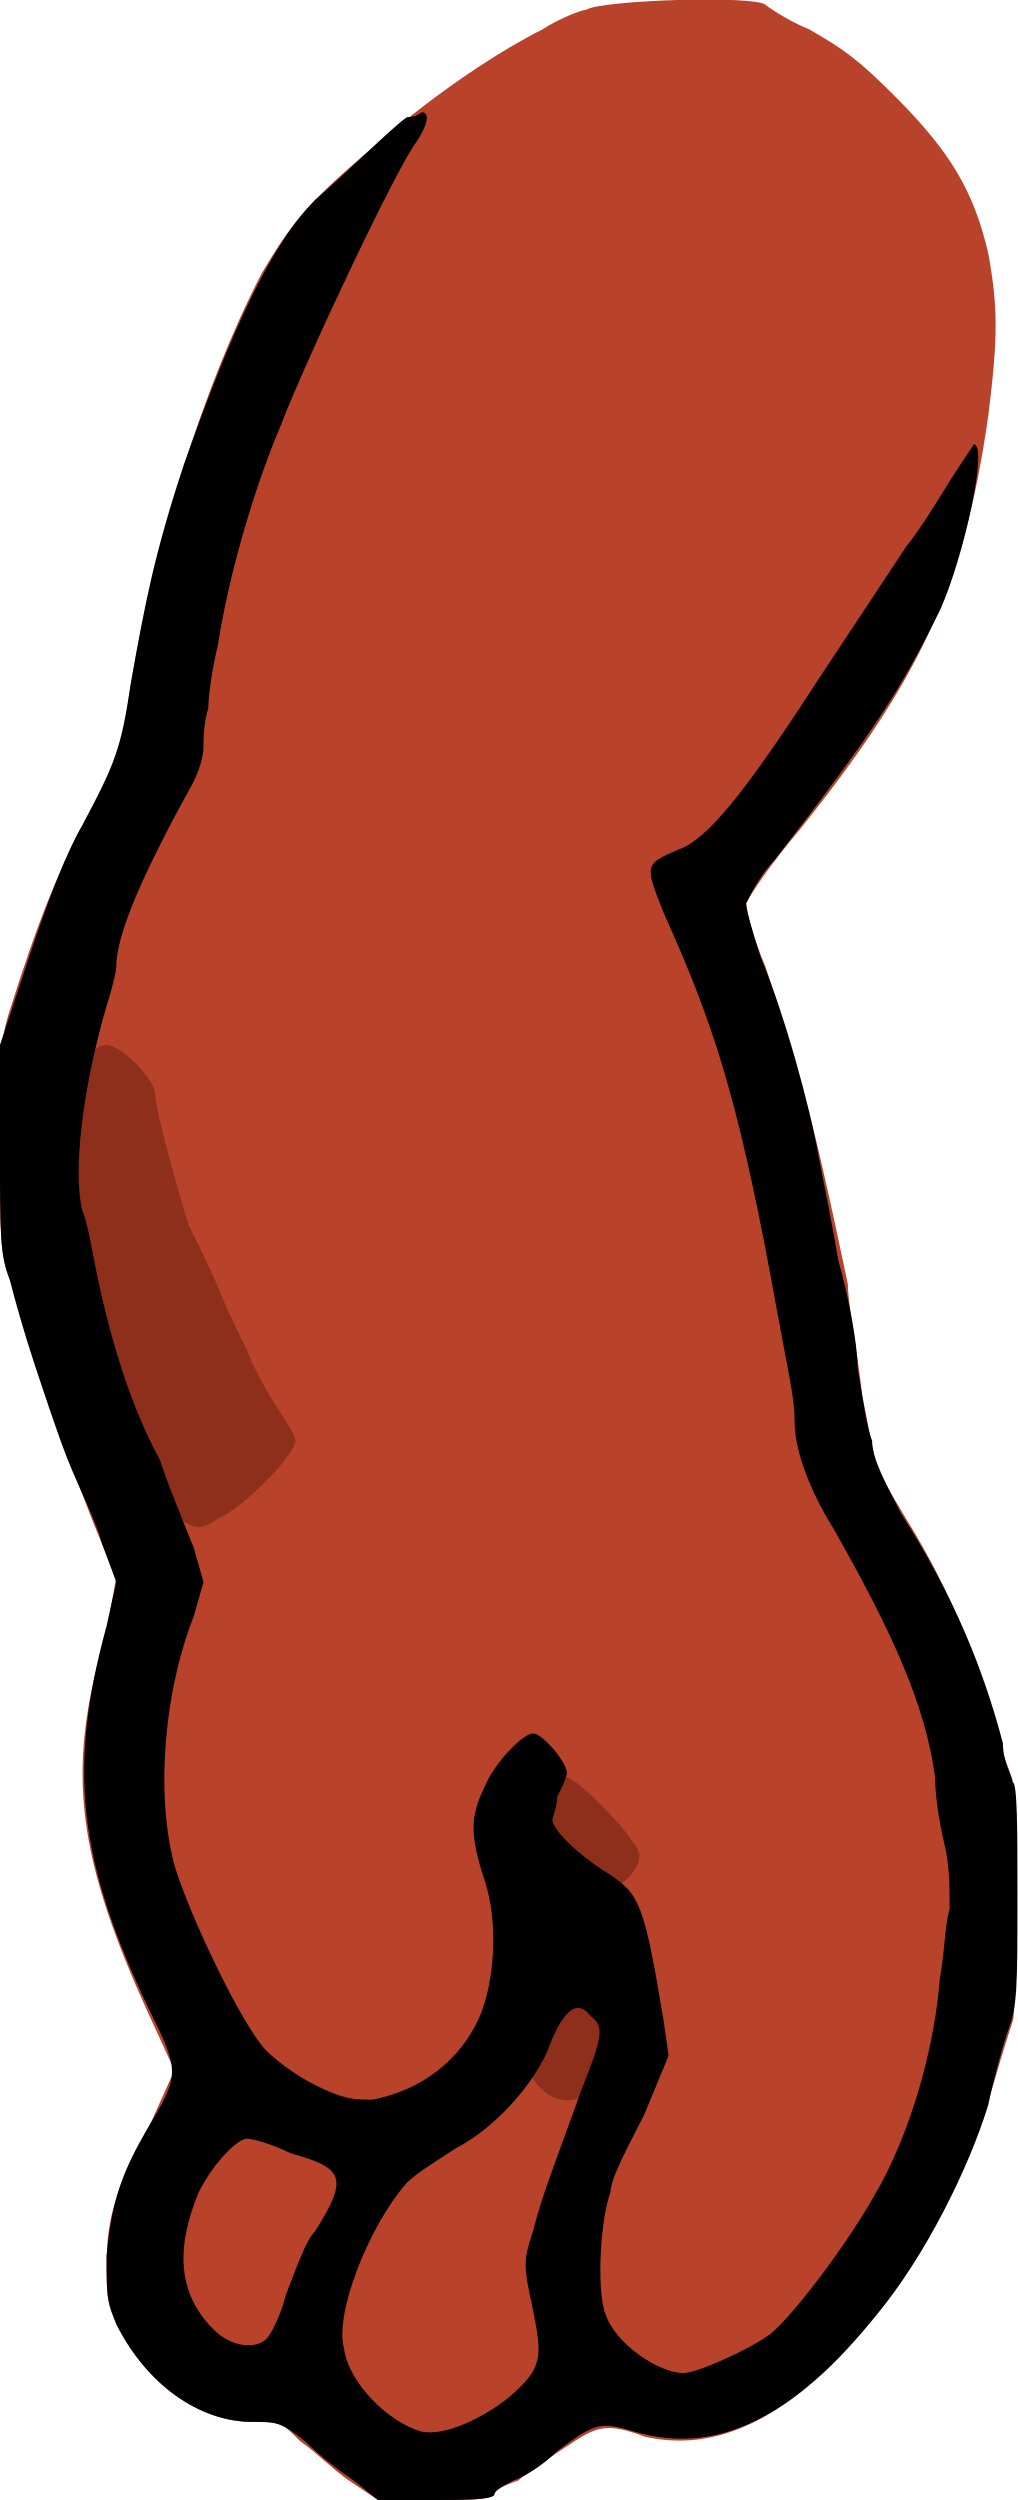
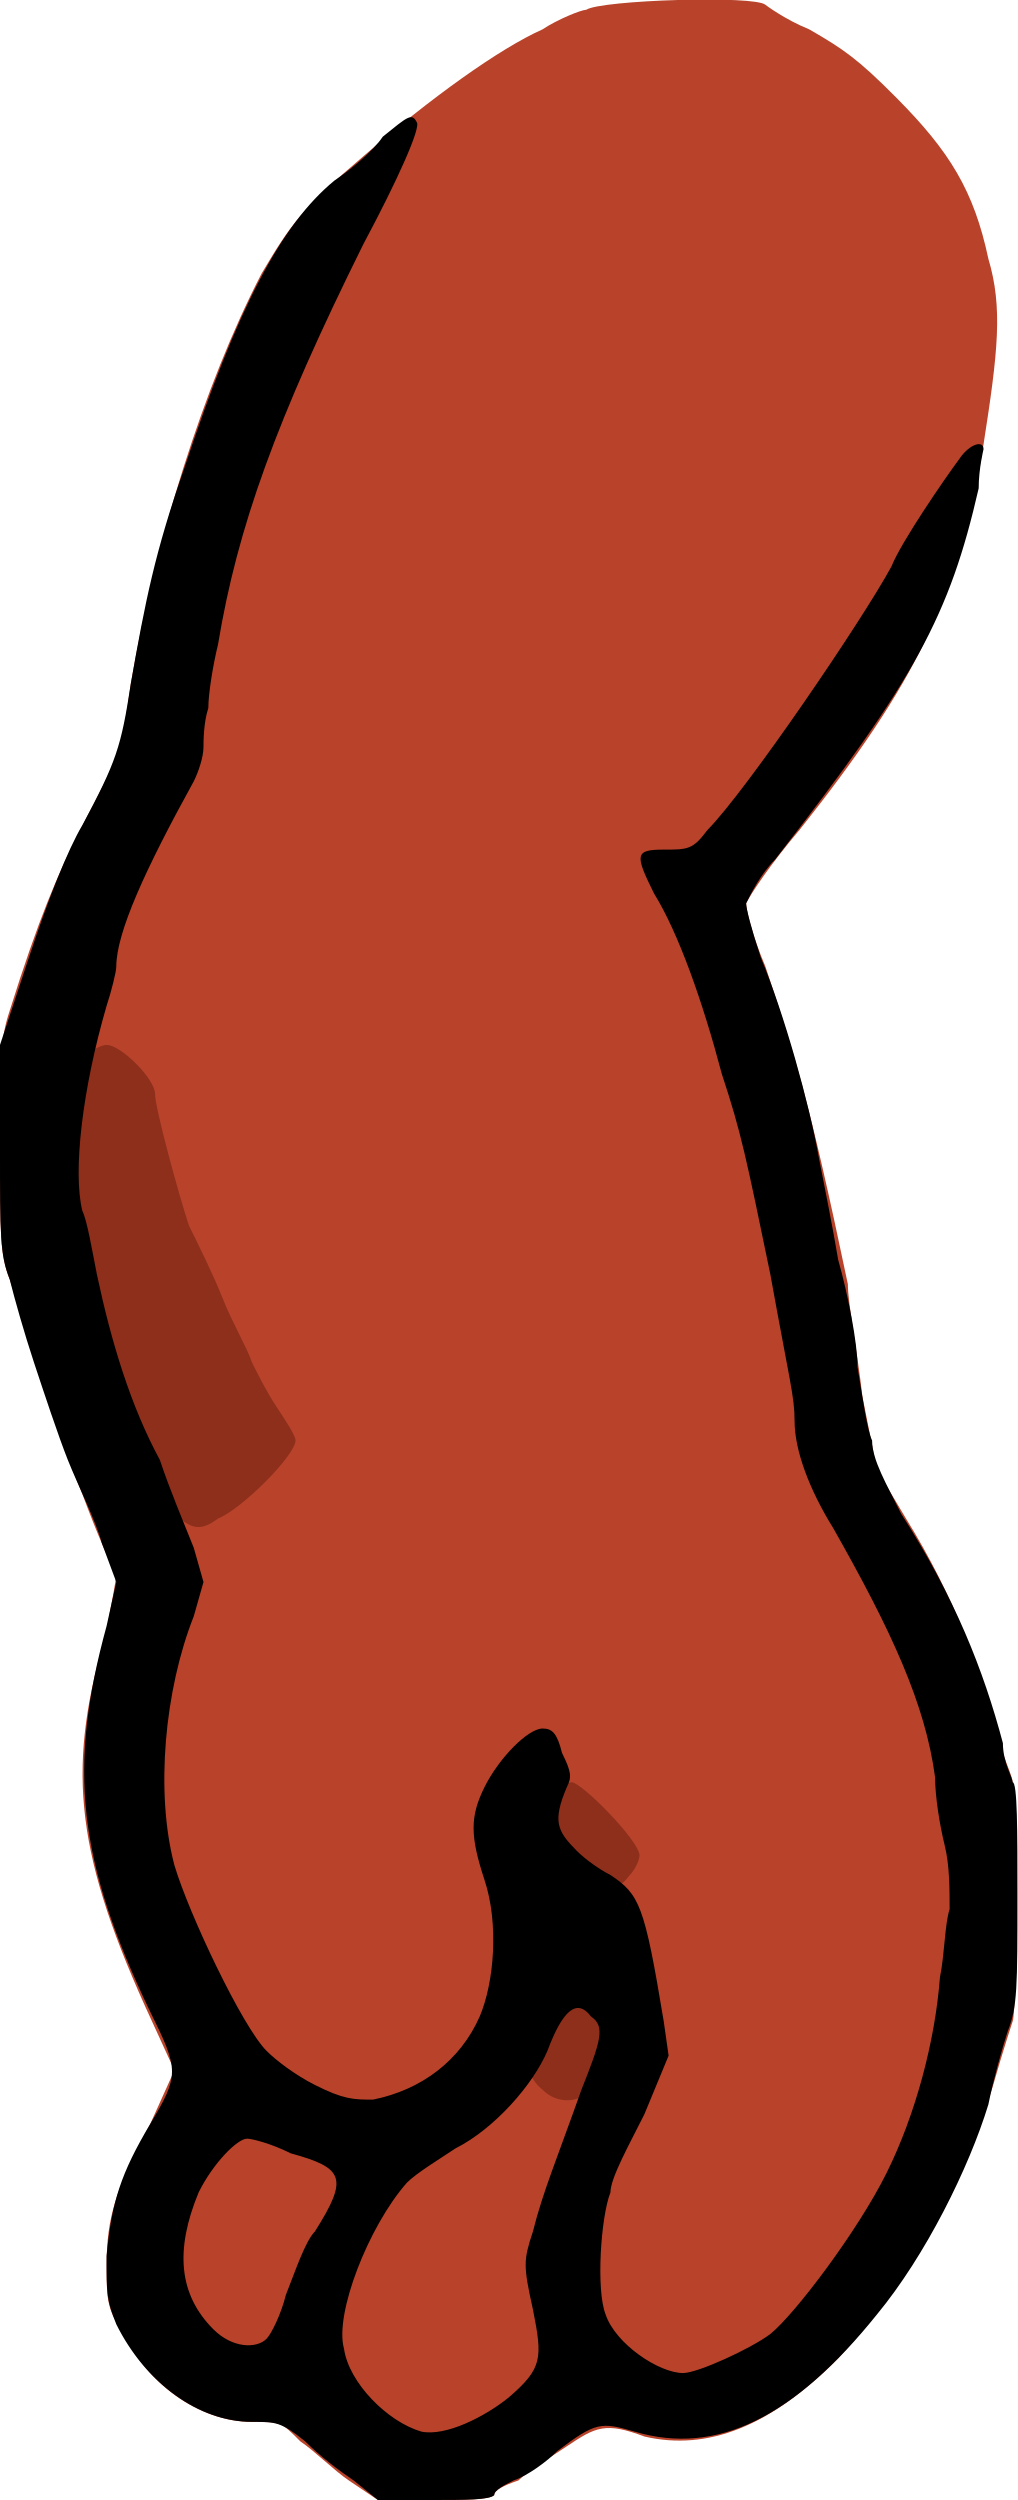
<svg xmlns="http://www.w3.org/2000/svg" width="35" height="86" viewBox="0 0 210 512" preserveAspectRatio="none">
  <g transform="translate(0,512) scale(1,-1)" fill="#B8432A" stroke="none">
-     <path d="M121 510 c-1 0 -6 -2 -9 -4 -8 -4 -21 -12 -36 -25 -13 -11 -16 -15 -22 -25 -12 -23 -22 -55 -27 -84 -2 -14 -2 -14 -11 -31 -4 -8 -8 -17 -14 -36 -2 -6 -2 -10 -2 -28 0 -18 0 -22 2 -27 8 -25 10 -32 15 -44 3 -8 6 -15 7 -16 0 -2 -1 -6 -2 -12 -8 -27 -7 -44 8 -77 l6 -13 -5 -11 c-7 -13 -9 -19 -9 -29 0 -6 0 -9 3 -13 5 -11 16 -19 27 -19 6 0 6 0 10 -4 3 -2 7 -6 10 -8 l6 -4 11 0 c7 0 12 0 13 1 0 1 2 2 5 3 2 2 7 5 10 7 6 4 8 5 16 2 13 -3 26 2 40 16 15 16 25 33 32 56 2 7 4 13 4 13 1 2 1 49 0 49 0 1 -1 3 -2 6 -4 16 -10 32 -20 48 l-6 10 -3 15 c-1 9 -3 19 -3 23 -8 38 -11 47 -17 65 -3 7 -4 12 -4 13 1 2 5 8 11 15 25 31 34 50 39 85 2 16 2 22 0 33 -3 13 -8 21 -19 32 -8 8 -11 10 -18 14 -5 2 -9 5 -9 5 -2 2 -34 1 -37 -1z" />
+     <path d="M121 510 c-1 0 -6 -2 -9 -4 -9 -4 -23 -14 -37 -26 -13 -11 -15 -14 -21 -24 -12 -23 -22 -55 -27 -84 -2 -14 -2 -14 -11 -31 -4 -8 -8 -17 -14 -36 -2 -6 -2 -10 -2 -28 0 -18 0 -22 2 -27 8 -25 10 -32 15 -44 3 -8 6 -15 7 -16 0 -2 -1 -6 -2 -12 -8 -27 -7 -44 8 -77 l6 -13 -5 -11 c-7 -13 -9 -19 -9 -29 0 -6 0 -9 3 -13 5 -11 16 -19 27 -19 6 0 6 0 10 -4 3 -2 7 -6 10 -8 l6 -4 11 0 c7 0 12 0 13 1 0 1 2 2 5 3 2 2 7 5 10 7 6 4 8 5 16 2 13 -3 26 2 40 16 15 16 25 33 32 56 2 7 4 13 4 13 1 2 1 49 0 49 0 1 -1 3 -2 6 -4 16 -10 32 -20 48 l-6 10 -3 15 c-1 9 -3 19 -3 23 -8 38 -11 47 -17 65 -3 7 -4 12 -4 13 1 2 5 8 11 15 24 30 33 48 38 79 3 19 4 28 1 38 -3 14 -8 22 -19 33 -8 8 -11 10 -18 14 -5 2 -9 5 -9 5 -2 2 -34 1 -37 -1z" />
  </g>
  <g transform="translate(0,512) scale(1,-1)" fill="#8E2F1C" stroke="none">
    <path d="M18 296 c-6 -5 -8 -22 -4 -34 0 -3 1 -8 2 -11 3 -17 13 -42 19 -48 4 -4 6 -5 10 -2 5 2 16 13 16 16 0 1 -2 4 -4 7 -2 3 -4 7 -5 9 -1 3 -4 8 -6 13 -2 5 -5 11 -7 15 -2 6 -7 24 -7 27 0 3 -7 10 -10 10 -1 0 -3 -1 -4 -2z" />
-     <path d="M113 145 c-2 -2 -3 -4 -3 -5 0 -3 12 -15 15 -15 3 0 7 4 7 7 0 3 -13 16 -15 16 -1 0 -3 -1 -4 -3z" />
+     <path d="M114 144 c-5 -4 -4 -7 3 -13 7 -7 10 -7 13 -3 1 1 2 3 2 4 0 3 -12 15 -14 15 -1 0 -3 -1 -4 -3z" />
    <path d="M115 101 c-7 -6 -8 -13 -3 -17 3 -3 8 -3 11 1 3 3 5 7 5 11 0 2 -6 9 -8 9 -1 0 -3 -2 -5 -4z" />
  </g>
  <g transform="translate(0,512) scale(1,-1)" fill="#000000" stroke="none">
-     <path d="M84 488 c-3 -2 -12 -11 -19 -17 -9 -9 -17 -26 -27 -54 -6 -18 -8 -28 -11 -45 -2 -13 -3 -16 -10 -29 -3 -5 -7 -15 -11 -27 l-6 -18 0 -21 c0 -18 0 -22 2 -27 1 -4 3 -11 5 -17 2 -6 5 -15 7 -20 2 -5 6 -13 7 -17 l3 -8 -2 -9 c-8 -29 -6 -48 9 -79 6 -12 6 -13 0 -23 -6 -10 -8 -16 -9 -27 0 -8 0 -9 2 -14 6 -12 17 -20 28 -20 5 0 6 0 11 -4 3 -3 7 -6 10 -8 l5 -4 11 0 c7 0 12 0 13 1 0 1 2 2 4 3 3 1 7 4 9 6 8 6 9 6 16 4 17 -5 33 3 50 24 10 12 19 30 23 43 1 5 3 12 4 15 2 5 2 9 2 28 0 13 0 23 -1 23 0 1 -2 4 -2 8 -4 15 -10 30 -21 47 -3 6 -6 11 -6 15 -1 2 -2 9 -3 15 0 5 -2 15 -4 22 -1 6 -3 16 -4 21 -2 11 -7 29 -12 41 -2 6 -3 10 -3 11 1 2 3 6 6 9 21 27 26 35 34 51 5 11 10 34 7 34 0 0 -2 -3 -4 -6 -2 -3 -6 -10 -10 -15 -4 -6 -12 -18 -18 -27 -15 -23 -23 -33 -29 -35 -7 -3 -7 -3 -3 -13 10 -22 15 -37 22 -74 4 -22 5 -25 5 -30 0 -6 3 -14 8 -22 12 -21 19 -36 21 -51 0 -4 1 -10 2 -14 1 -4 1 -9 1 -13 -1 -3 -1 -9 -2 -14 -1 -13 -5 -28 -11 -40 -6 -12 -19 -29 -24 -33 -4 -3 -15 -8 -18 -8 -5 0 -14 6 -16 12 -2 5 -1 20 1 25 0 3 4 10 7 16 l5 12 -1 7 c-4 24 -5 26 -11 30 -5 3 -11 8 -12 11 0 1 1 3 1 5 1 2 2 4 2 5 0 2 -5 8 -7 8 -2 0 -8 -6 -10 -11 -3 -6 -3 -10 0 -19 3 -9 2 -21 -1 -28 -4 -9 -12 -15 -22 -17 -4 0 -6 0 -12 3 -4 2 -8 5 -10 7 -5 5 -16 28 -19 38 -4 15 -2 36 4 51 l2 7 -2 7 c-2 5 -5 12 -7 18 -6 11 -10 24 -13 38 -1 5 -2 11 -3 13 -2 8 0 25 5 42 1 3 2 7 2 8 0 7 6 20 16 38 1 2 2 5 2 7 0 1 0 5 1 8 0 3 1 9 2 13 2 13 7 31 13 45 5 13 24 53 28 58 2 3 3 6 1 6 0 0 -1 -1 -3 -1z m38 -389 c3 -2 2 -5 -2 -15 -5 -14 -8 -21 -10 -29 -2 -6 -2 -7 0 -16 2 -10 2 -12 -5 -18 -5 -4 -13 -8 -18 -7 -7 2 -15 10 -16 17 -2 7 5 25 13 34 2 2 7 5 10 7 8 4 16 13 19 20 3 8 6 11 9 7z m-62 -28 c11 -3 12 -5 5 -16 -2 -2 -4 -8 -6 -13 -1 -4 -3 -8 -4 -9 -2 -2 -7 -2 -11 2 -7 7 -8 16 -3 28 3 6 8 11 10 11 1 0 5 -1 9 -3z" />
+     <path d="M79 484 c-2 -3 -7 -7 -10 -9 -11 -9 -20 -26 -31 -59 -6 -17 -8 -27 -11 -44 -2 -13 -3 -16 -10 -29 -3 -5 -7 -15 -11 -27 l-6 -18 0 -21 c0 -18 0 -22 2 -27 1 -4 3 -11 5 -17 2 -6 5 -15 7 -20 2 -5 6 -13 7 -17 l3 -8 -2 -9 c-8 -29 -6 -48 9 -79 6 -12 6 -13 0 -23 -6 -10 -8 -16 -9 -27 0 -8 0 -9 2 -14 6 -12 17 -20 28 -20 5 0 6 0 11 -4 3 -3 7 -6 10 -8 l5 -4 11 0 c7 0 12 0 13 1 0 1 2 2 4 3 3 1 7 4 9 6 8 6 9 6 16 4 17 -5 33 3 50 24 10 12 19 30 23 43 1 5 3 12 4 15 2 5 2 9 2 28 0 13 0 23 -1 23 0 1 -2 4 -2 8 -4 15 -10 30 -21 47 -3 6 -6 11 -6 15 -1 2 -2 9 -3 15 0 5 -2 15 -4 22 -1 6 -3 16 -4 21 -2 11 -7 29 -12 41 -2 6 -3 10 -3 11 1 2 3 6 6 9 29 37 36 50 42 76 0 4 1 8 1 8 0 2 -3 1 -5 -2 -3 -4 -12 -17 -14 -22 -6 -11 -30 -46 -38 -54 -3 -4 -4 -4 -9 -4 -6 0 -6 -1 -2 -9 5 -8 10 -22 14 -37 4 -12 5 -17 10 -41 4 -22 5 -25 5 -30 0 -6 3 -14 8 -22 12 -21 19 -36 21 -51 0 -4 1 -10 2 -14 1 -4 1 -9 1 -13 -1 -3 -1 -9 -2 -14 -1 -13 -5 -28 -11 -40 -6 -12 -19 -29 -24 -33 -4 -3 -15 -8 -18 -8 -5 0 -14 6 -16 12 -2 5 -1 20 1 25 0 3 4 10 7 16 l5 12 -1 7 c-4 24 -5 26 -11 30 -2 1 -5 3 -7 5 -4 4 -5 6 -2 13 1 2 1 3 -1 7 -1 4 -2 5 -4 5 -3 0 -9 -6 -12 -12 -3 -6 -3 -10 0 -19 3 -9 2 -21 -1 -28 -4 -9 -12 -15 -22 -17 -4 0 -6 0 -12 3 -4 2 -8 5 -10 7 -5 5 -16 28 -19 38 -4 15 -2 36 4 51 l2 7 -2 7 c-2 5 -5 12 -7 18 -6 11 -10 24 -13 38 -1 5 -2 11 -3 13 -2 8 0 25 5 42 1 3 2 7 2 8 0 7 6 20 16 38 1 2 2 5 2 7 0 1 0 5 1 8 0 3 1 9 2 13 4 24 12 46 30 82 7 13 12 24 11 25 -1 2 -2 1 -7 -3z m43 -385 c3 -2 2 -5 -2 -15 -5 -14 -8 -21 -10 -29 -2 -6 -2 -7 0 -16 2 -10 2 -12 -5 -18 -5 -4 -13 -8 -18 -7 -7 2 -15 10 -16 17 -2 7 5 25 13 34 2 2 7 5 10 7 8 4 16 13 19 20 3 8 6 11 9 7z m-62 -28 c11 -3 12 -5 5 -16 -2 -2 -4 -8 -6 -13 -1 -4 -3 -8 -4 -9 -2 -2 -7 -2 -11 2 -7 7 -8 16 -3 28 3 6 8 11 10 11 1 0 5 -1 9 -3z" />
  </g>
</svg>
